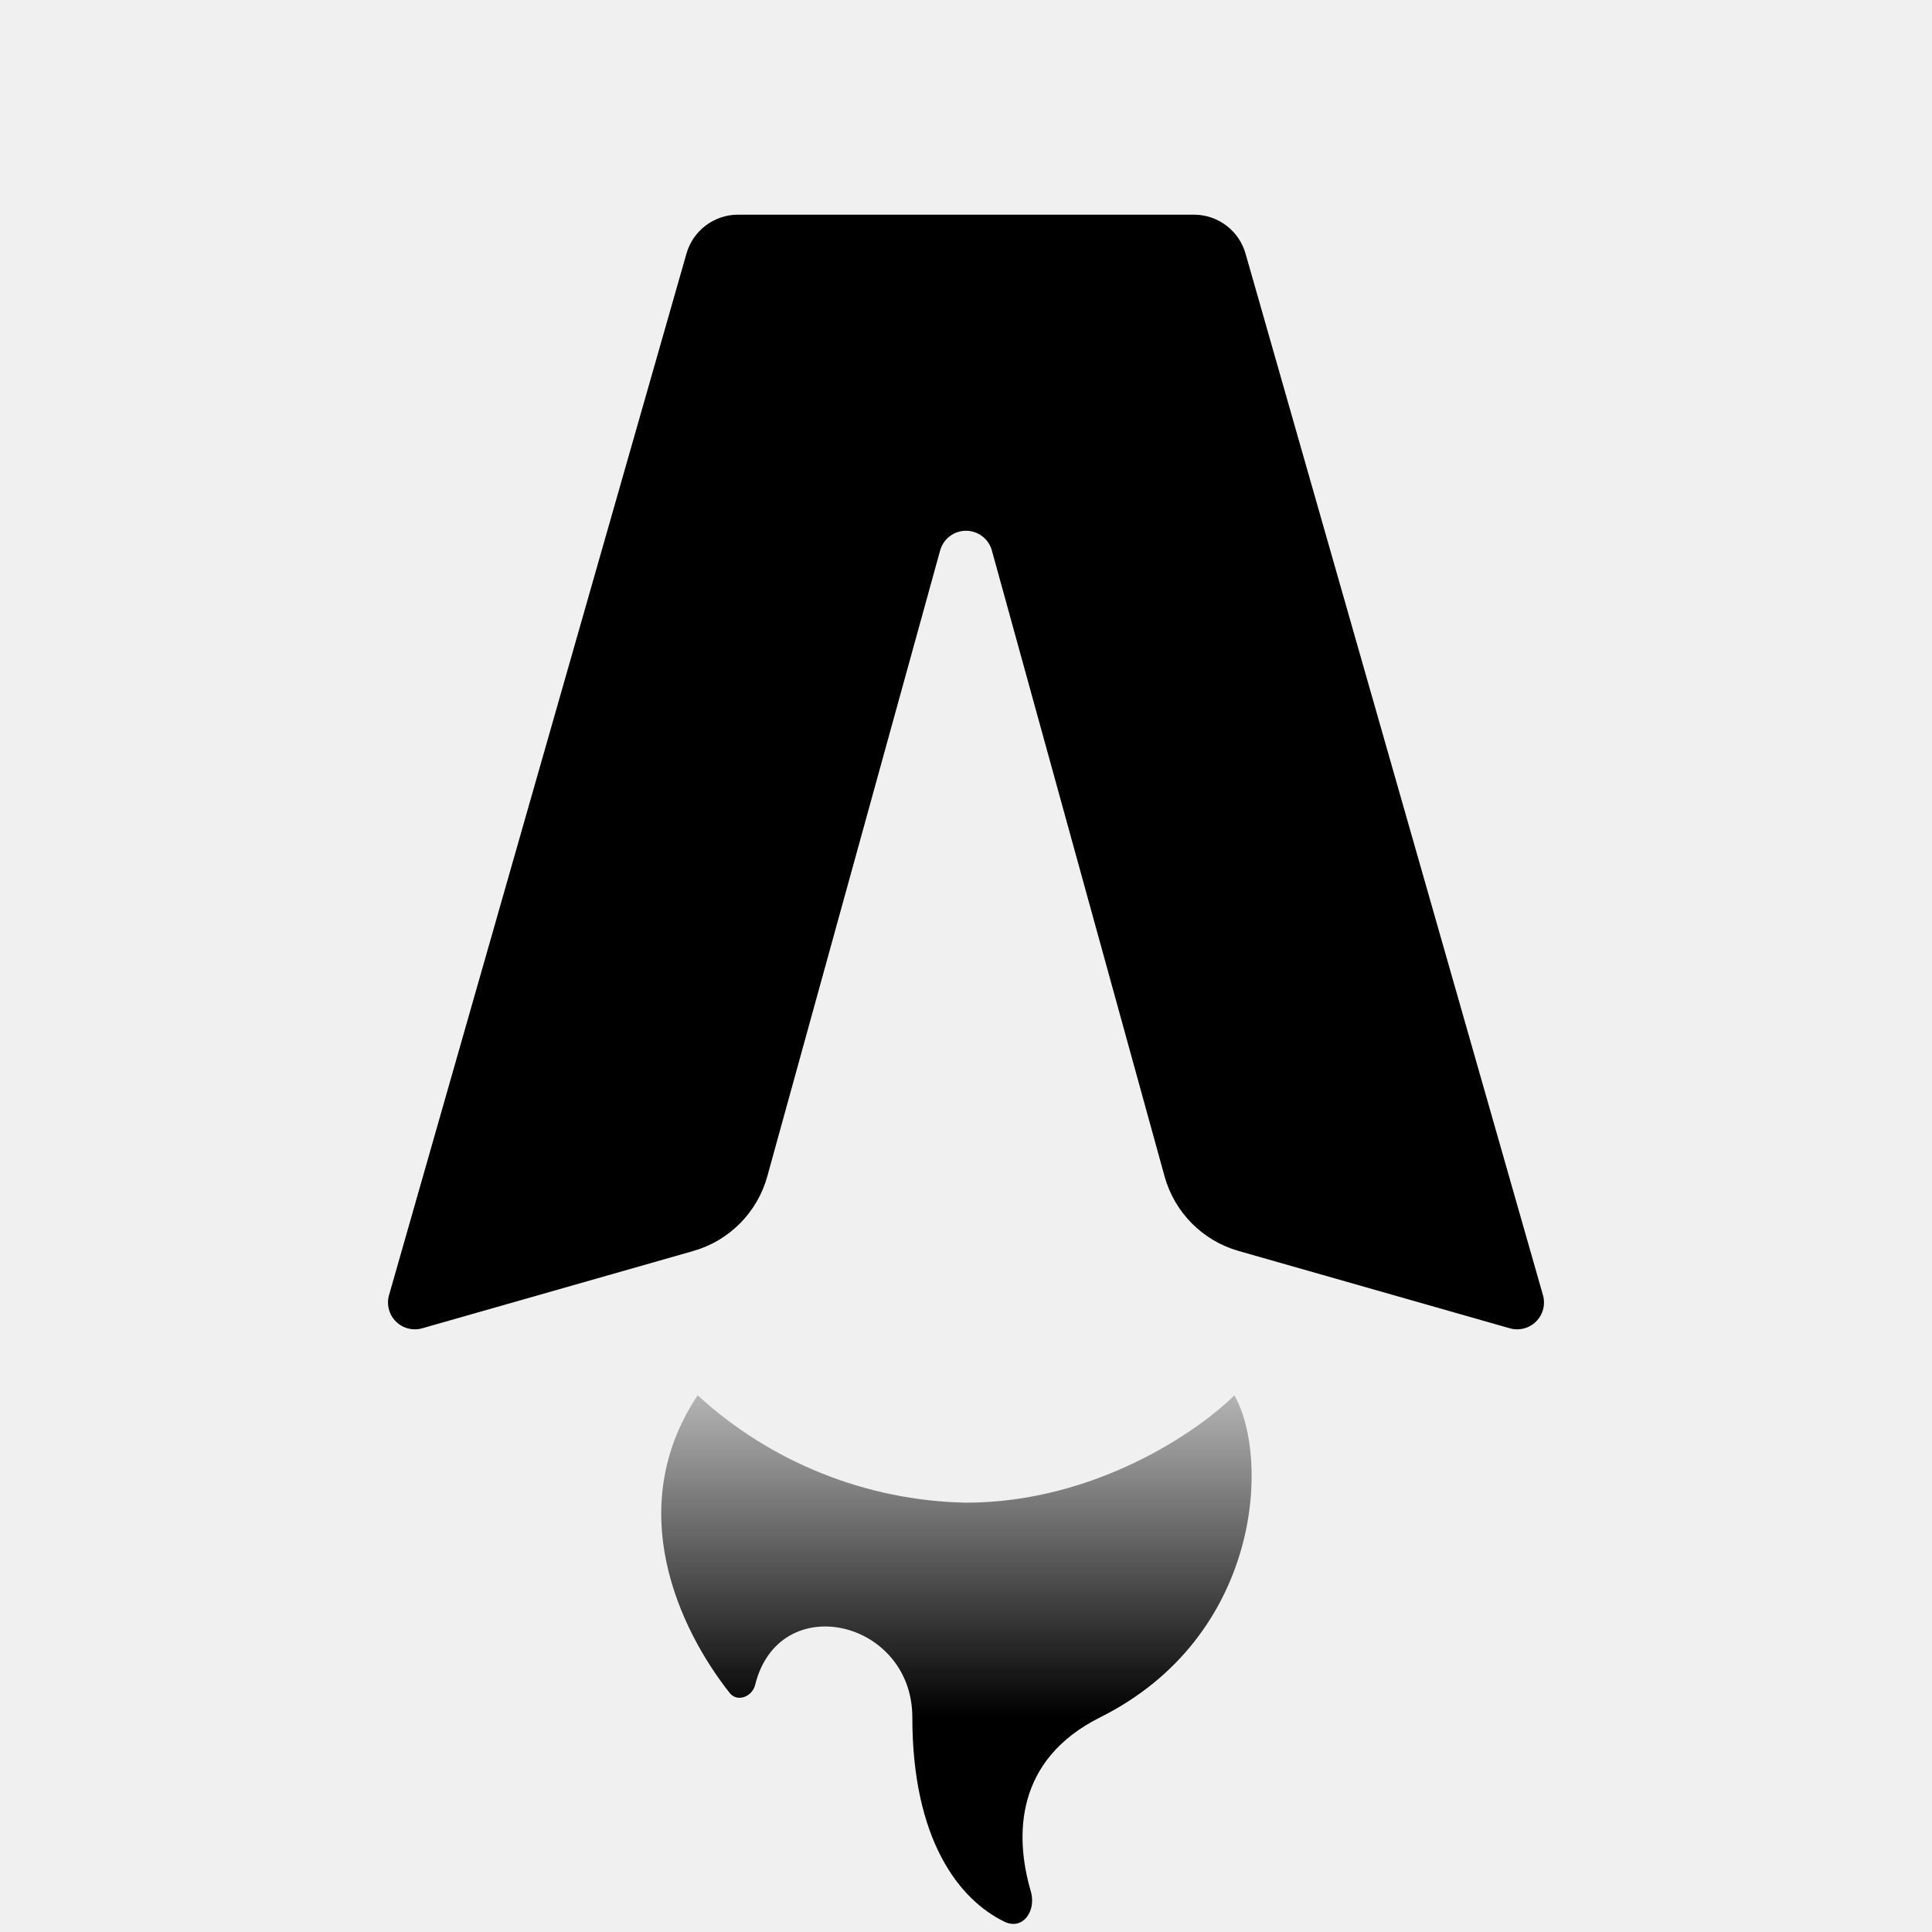
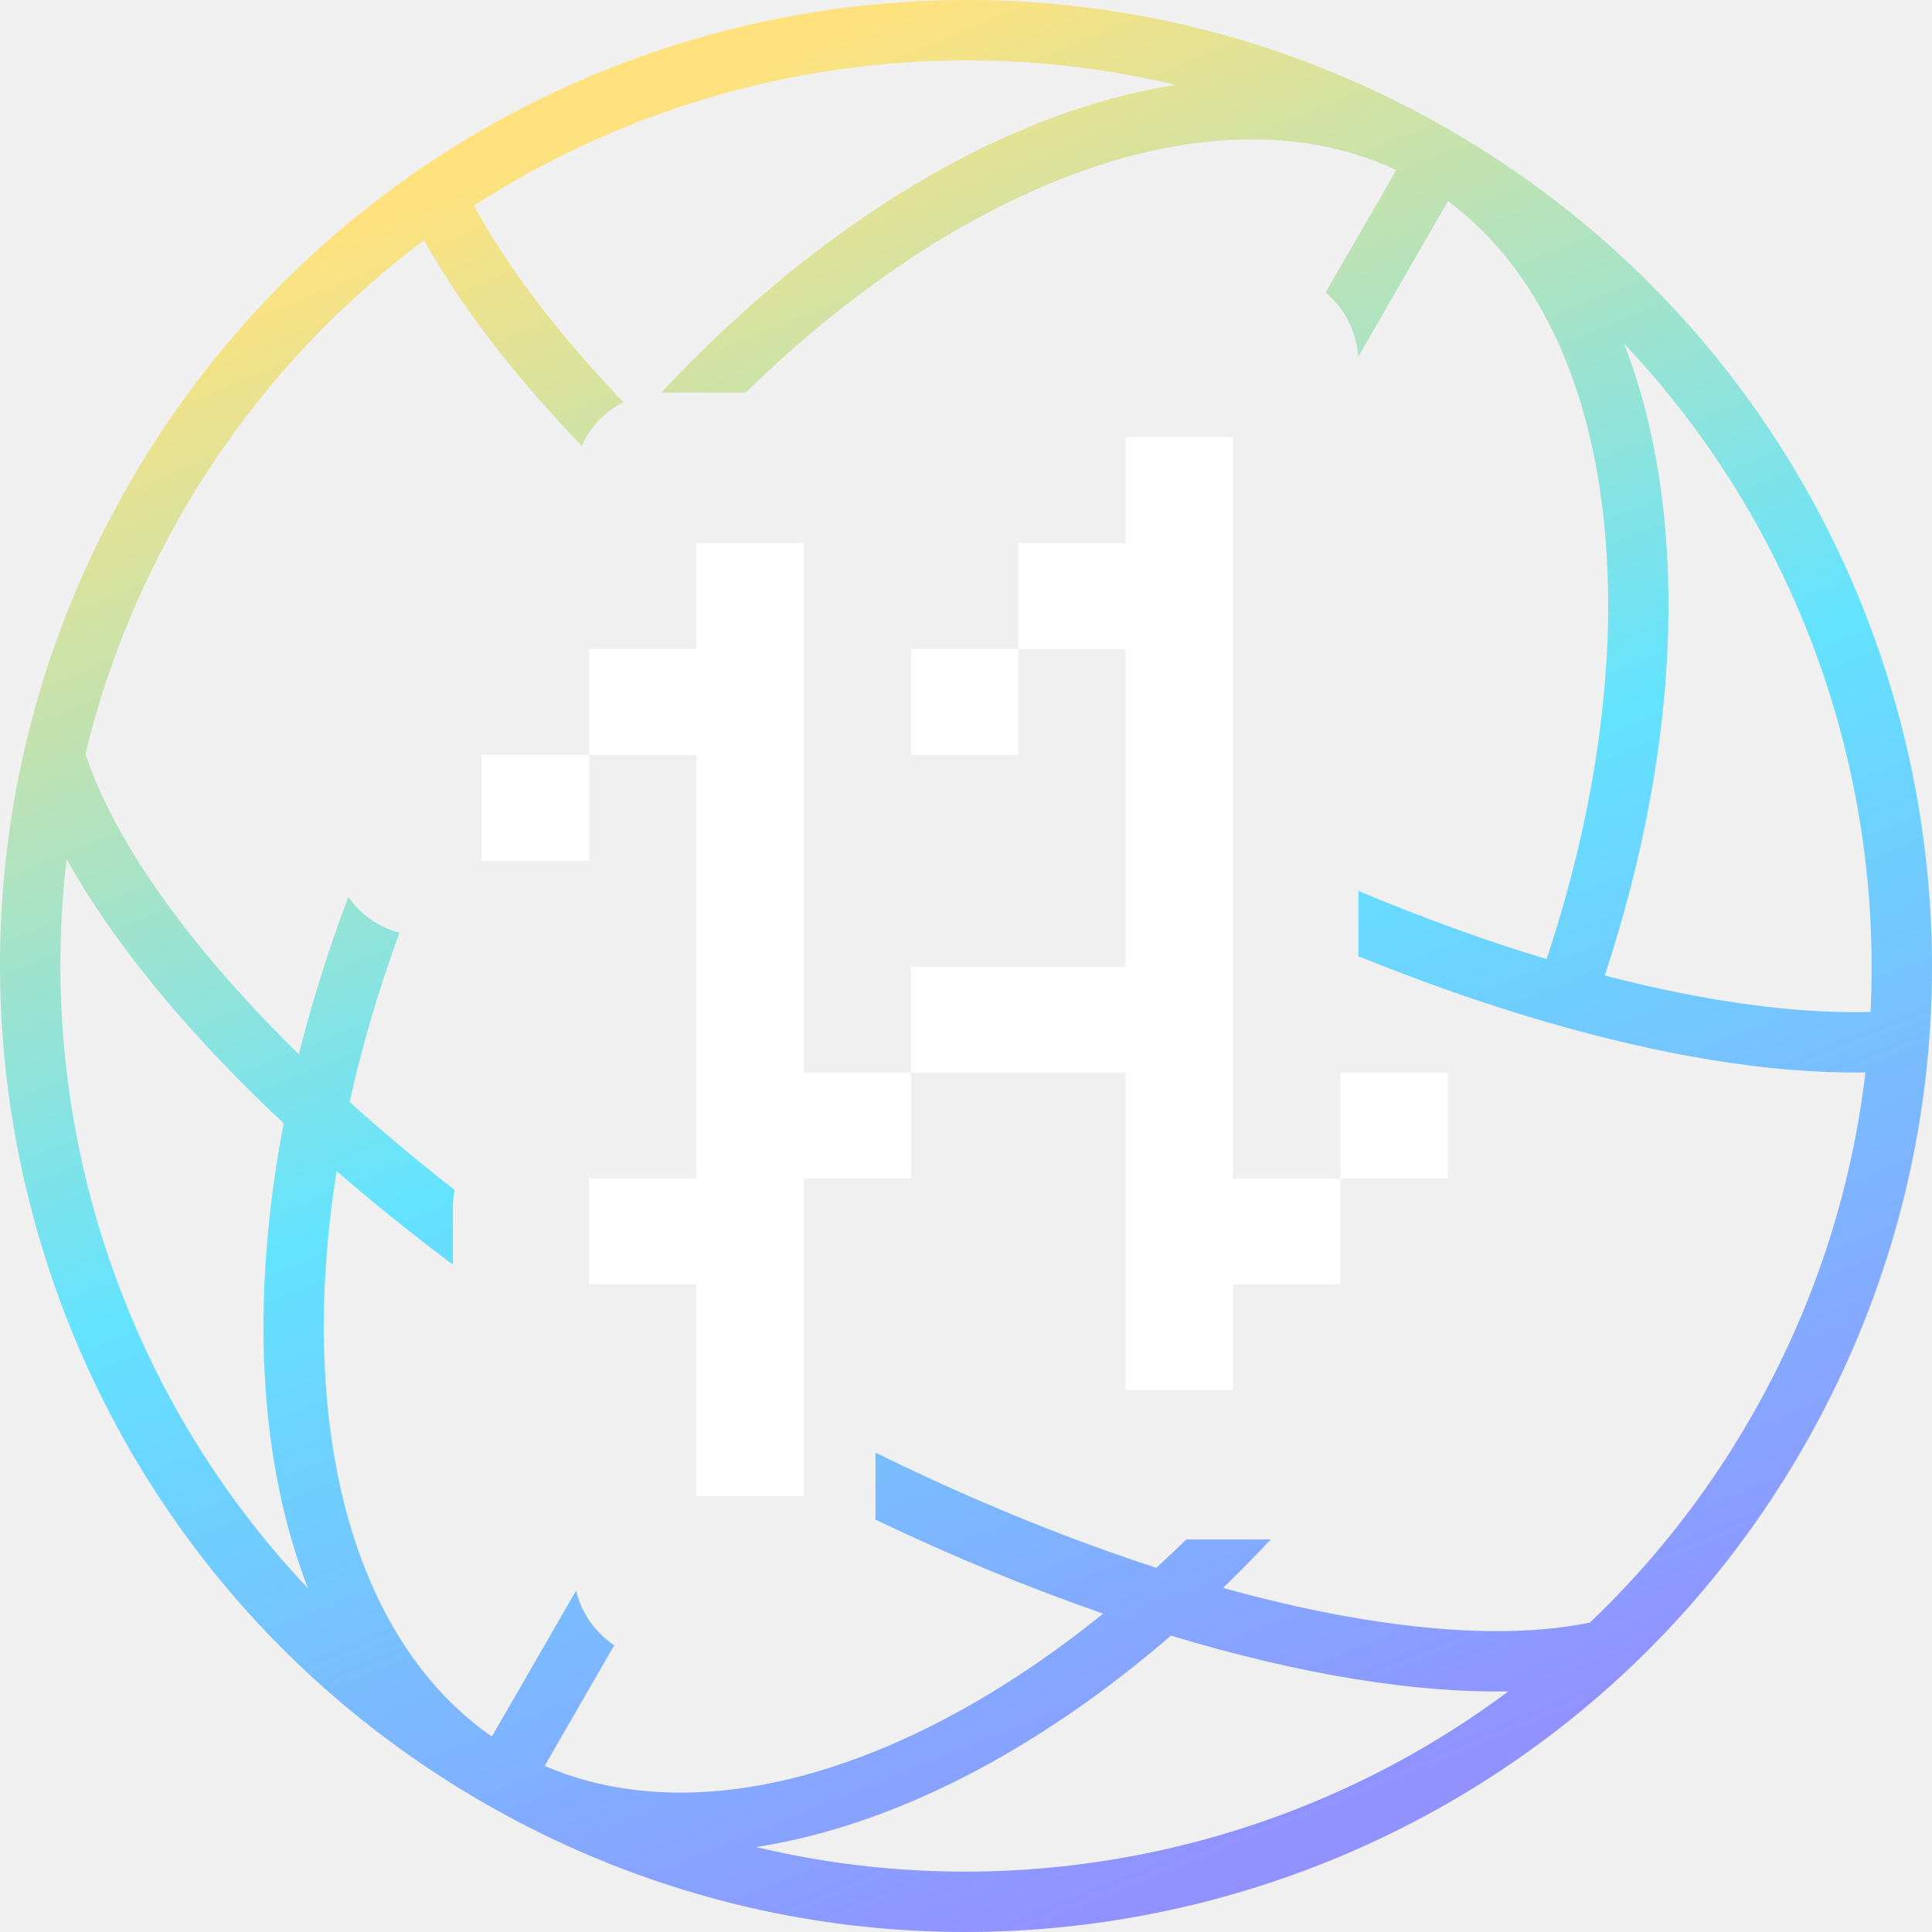
- <svg xmlns="http://www.w3.org/2000/svg" fill="none" viewBox="0 0 36 36">
-   <path fill="#000" d="M22.25 4h-8.5a1 1 0 0 0-.96.73l-5.54 19.4a.5.5 0 0 0 .62.62l5.05-1.44a2 2 0 0 0 1.38-1.4l3.22-11.66a.5.5 0 0 1 .96 0l3.22 11.67a2 2 0 0 0 1.38 1.39l5.05 1.44a.5.5 0 0 0 .62-.62l-5.54-19.4a1 1 0 0 0-.96-.73Z" />
-   <path fill="url(#gradient)" d="M18 28a7.63 7.63 0 0 1-5-2c-1.4 2.1-.35 4.35.6 5.55.14.17.41.07.47-.15.44-1.8 2.93-1.22 2.93.6 0 2.28.87 3.4 1.72 3.81.34.16.59-.2.49-.56-.31-1.05-.29-2.46 1.29-3.25 3-1.5 3.17-4.83 2.5-6-.67.67-2.6 2-5 2Z" />
+ <svg xmlns="http://www.w3.org/2000/svg" viewBox="0 0 224 224" fill="none">
+   <g clip-path="url(#clip0_505_5)">
+     <path fill-rule="evenodd" clip-rule="evenodd" d="M208.979 167.991C178.056 221.55 109.569 239.901 56.009 208.979C2.45 178.056 -15.901 109.569 15.021 56.009C45.944 2.45 114.431 -15.901 167.991 15.021C221.55 45.944 239.901 114.431 208.979 167.991ZM35.705 184.154C29.964 169.391 29.003 150.536 32.887 130.242C27.168 124.879 22.117 119.513 17.83 114.256C13.78 109.289 10.372 104.37 7.726 99.597C4.091 130.28 14.217 161.451 35.705 184.154ZM9.907 87.422C12.11 94.069 16.621 101.697 23.255 109.833C26.57 113.899 30.385 118.055 34.653 122.24C36.153 116.23 38.066 110.127 40.392 103.997C40.745 104.505 41.144 104.984 41.587 105.427C42.906 106.746 44.54 107.677 46.312 108.149C43.877 114.783 41.956 121.355 40.541 127.772C44.321 131.18 48.384 134.589 52.706 137.966C52.577 138.623 52.51 139.302 52.51 139.996V146.628C47.739 143.053 43.234 139.422 39.025 135.773C37.898 142.897 37.419 149.77 37.575 156.255C38.082 177.226 45.109 193.053 57.026 201.341L66.793 184.423C67.24 186.297 68.198 188.028 69.582 189.413C70.086 189.916 70.636 190.364 71.222 190.75L63.143 204.743C76.143 210.356 92.949 208.368 110.887 198.581C116.582 195.474 122.294 191.623 127.9 187.085C119.38 184.139 110.515 180.496 101.502 176.193V168.415C112.744 173.95 123.734 178.421 134.07 181.772C135.235 180.707 136.392 179.613 137.541 178.49H146.994C147.108 178.49 147.222 178.488 147.335 178.484C145.517 180.427 143.672 182.301 141.806 184.105C147.564 185.708 153.071 186.935 158.25 187.773C168.612 189.45 177.473 189.542 184.331 188.127C191.46 181.348 197.749 173.444 202.917 164.491C210.279 151.741 214.662 138.088 216.282 124.339C210.834 124.431 204.88 123.939 198.565 122.917C186.197 120.915 172.201 116.841 157.492 110.864V103.291C165.012 106.447 172.329 109.09 179.315 111.201C184.411 95.874 186.745 80.999 186.425 67.746C185.932 47.317 179.25 31.769 167.889 23.317L157.472 41.36C157.314 38.814 156.232 36.404 154.418 34.589C154.183 34.355 153.938 34.132 153.685 33.922L161.884 19.72C148.749 13.544 131.528 15.372 113.113 25.419C104.109 30.332 95.06 37.105 86.458 45.512H77.006C76.892 45.512 76.778 45.514 76.664 45.517C95.314 25.589 116.731 12.868 136.34 9.85C108.271 3.15 78.794 8.443 54.954 23.843C57.379 28.323 60.638 33.101 64.688 38.068C66.986 40.886 69.524 43.748 72.287 46.633C71.296 47.131 70.381 47.788 69.582 48.587C68.678 49.492 67.955 50.544 67.438 51.689C64.471 48.601 61.74 45.528 59.264 42.491C55.221 37.533 51.818 32.623 49.174 27.858C38.076 36.136 28.444 46.758 21.082 59.509C15.914 68.461 12.213 77.859 9.907 87.422ZM174.878 196.103C150.123 214.592 118.066 221.408 87.661 214.15C103.317 211.741 120.126 203.146 135.759 189.635C143.263 191.907 150.436 193.598 157.132 194.682C163.458 195.706 169.422 196.198 174.878 196.103ZM216.87 117.325C211.777 117.465 206.01 117.032 199.683 116.008C195.356 115.308 190.799 114.336 186.058 113.1C195.131 85.633 195.829 59.218 188.295 39.847C208.132 60.805 218.286 88.98 216.87 117.325Z" fill="url(#paint0_linear_505_5)" />
+     <path fill-rule="evenodd" clip-rule="evenodd" d="M68.292 87.523V79.26V75.246H80.736L80.735 67.303L80.736 62.969H93.18V124.354L105.625 124.354V136.631H93.18V173.462H80.736L80.735 156.835L80.736 149.651V148.908L79.526 148.908H68.291L68.292 141.55V136.631H80.736V87.523H68.292ZM118.069 75.246H130.384L130.513 75.246V87.302L130.514 87.523V94.107L130.513 101.064L130.514 112.077H105.625V124.354L130.514 124.354V161.185H142.958V148.908H152.716L155.401 148.908L155.402 136.631H160.388L167.463 136.631L167.846 136.631V124.354H155.402V136.631L142.958 136.631V50.692H130.514V62.969H118.069V75.246ZM118.069 75.246L118.068 87.523L107.326 87.523H105.625L105.624 86.4L105.625 78.952V75.246H118.069ZM55.846 88.242L55.846 99.8L57.1 99.8H68.291V87.523H55.846L55.846 88.242Z" fill="white" />
+   </g>
  <defs>
-     <linearGradient id="gradient" x1="16" x2="16" y1="32" y2="24" gradientUnits="userSpaceOnUse">
-       <stop stop-color="#000" />
-       <stop offset="1" stop-color="#000" stop-opacity="0" />
+     <linearGradient id="paint0_linear_505_5" x1="30.154" y1="30.154" x2="110.165" y2="227.733" gradientUnits="userSpaceOnUse">
+       <stop stop-color="#FFE27D" />
+       <stop offset="0.505" stop-color="#64E3FF" />
+       <stop offset="1" stop-color="#9192FF" />
    </linearGradient>
+     <clipPath id="clip0_505_5">
+       <rect width="224" height="224" fill="white" />
+     </clipPath>
  </defs>
-   <style>
-     @media (prefers-color-scheme:dark){:root{filter:invert(100%)}}
-   </style>
</svg>
